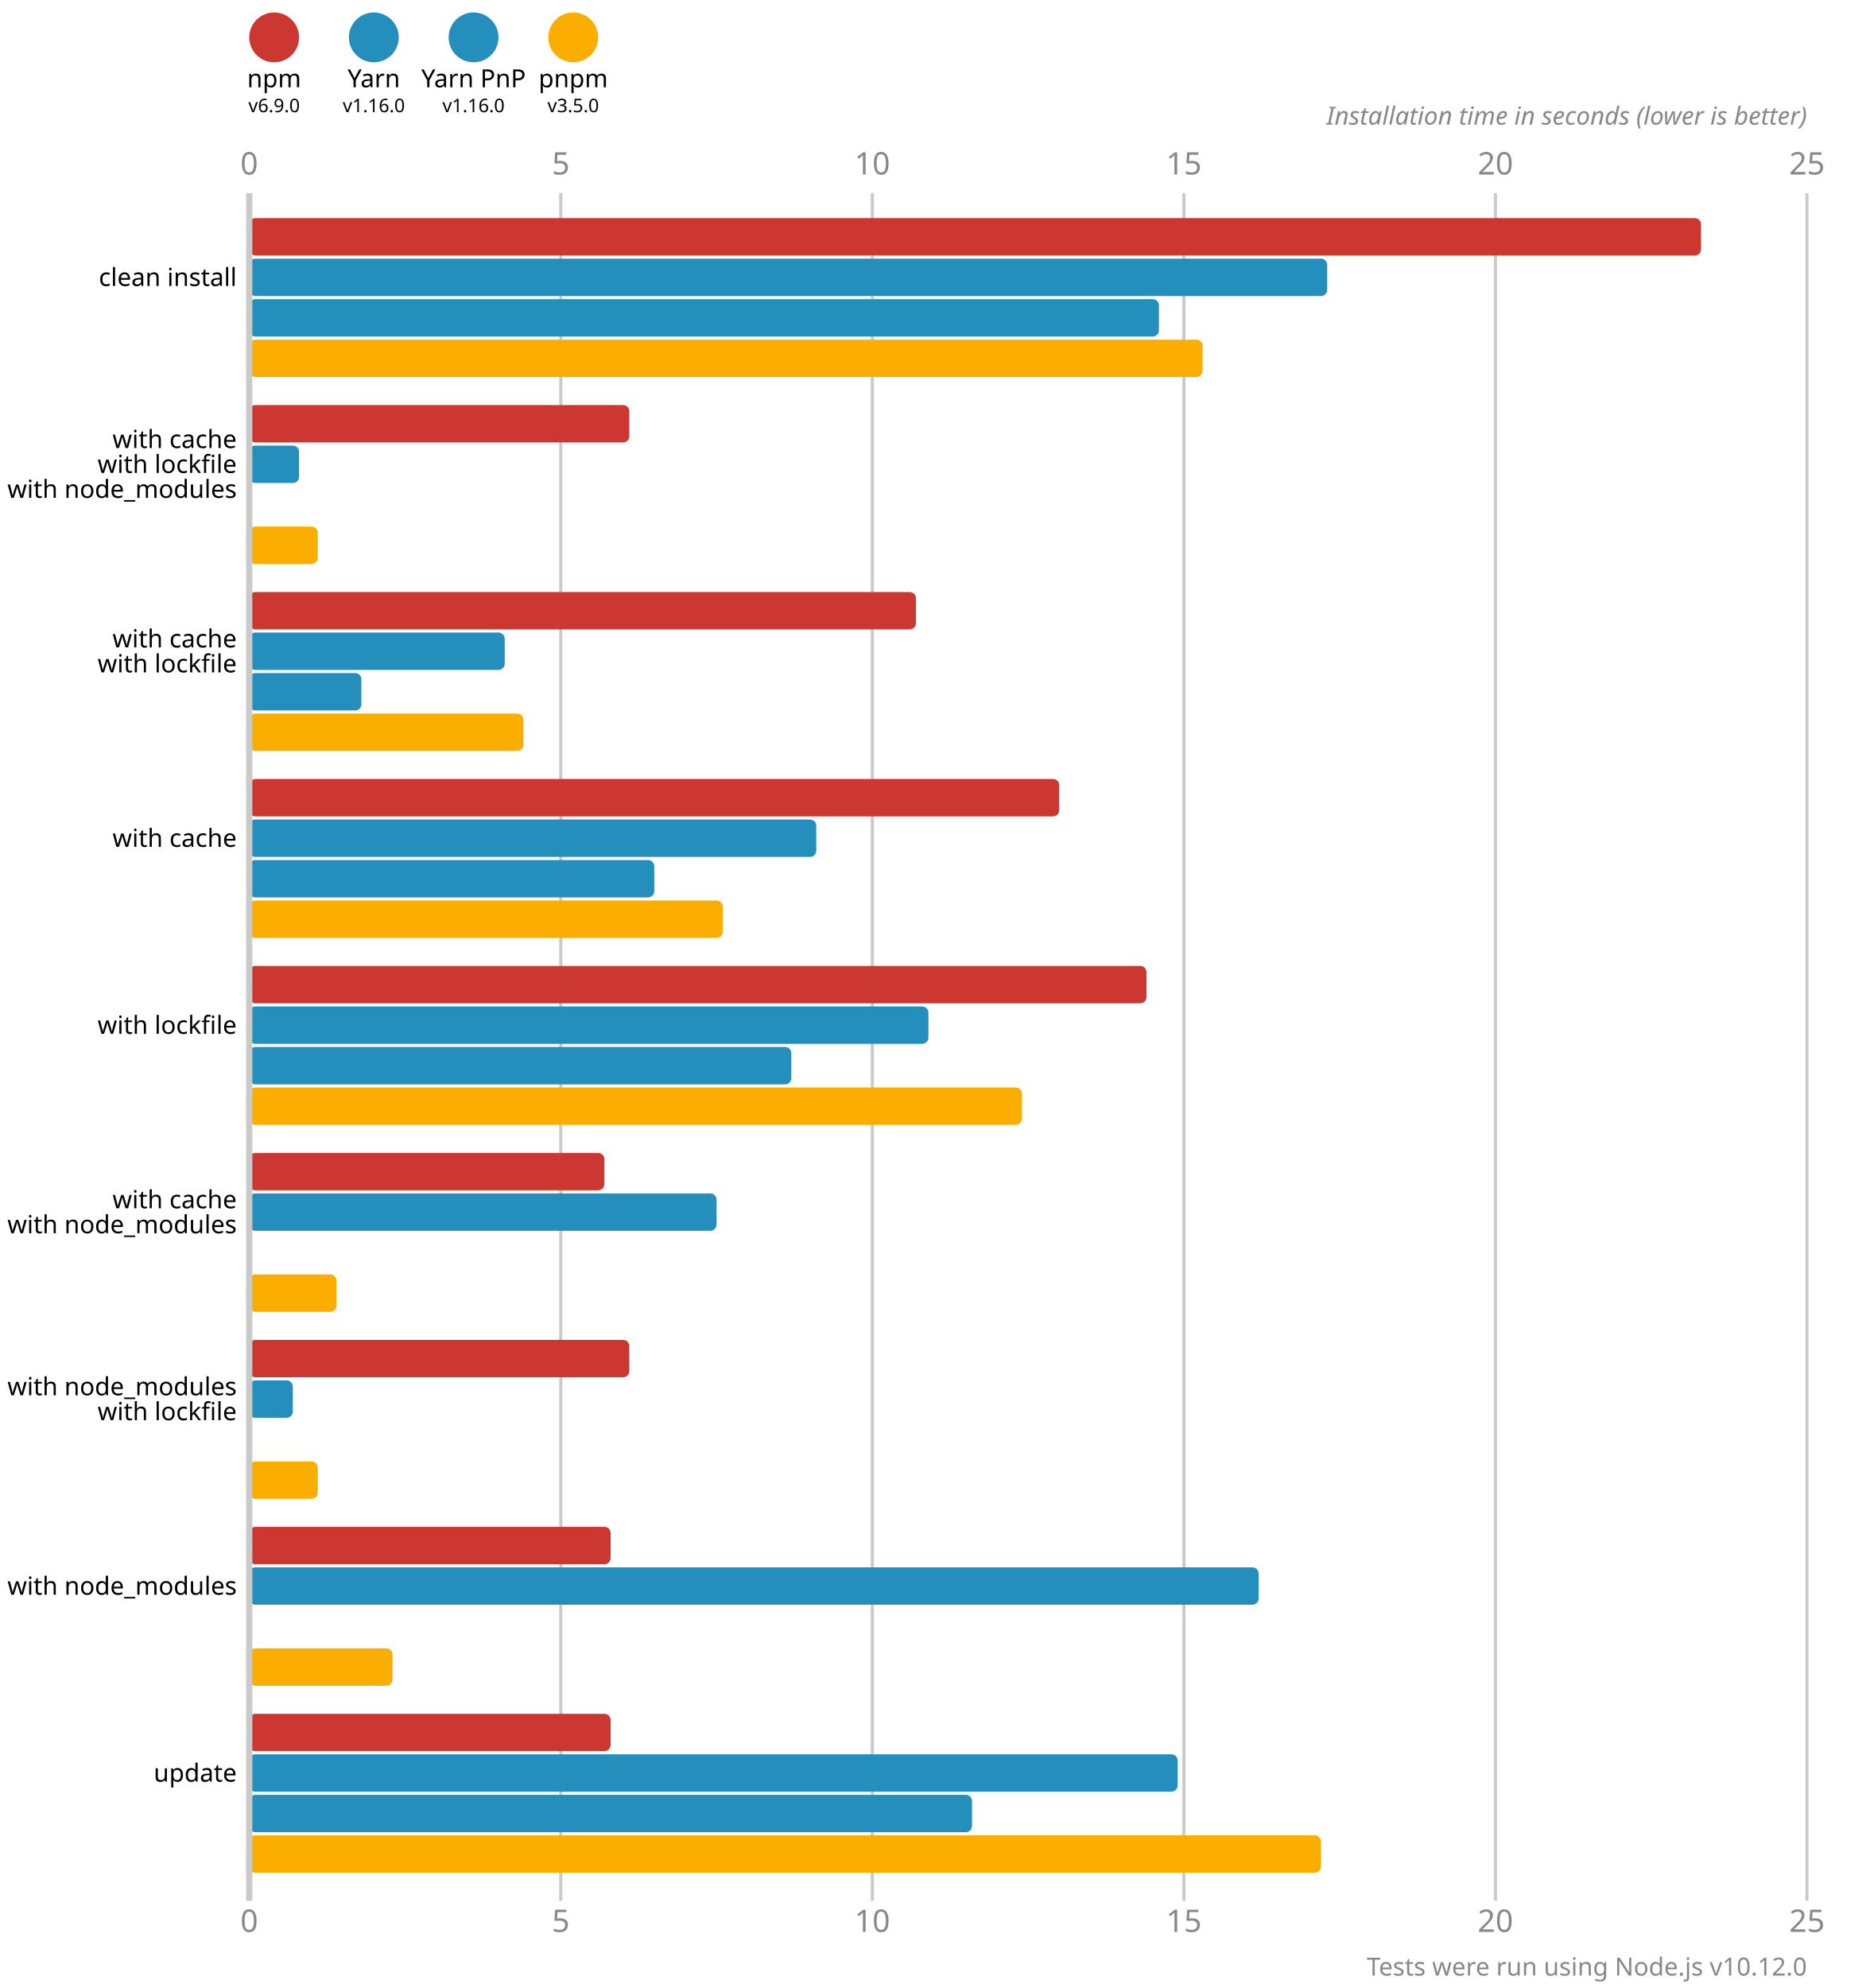
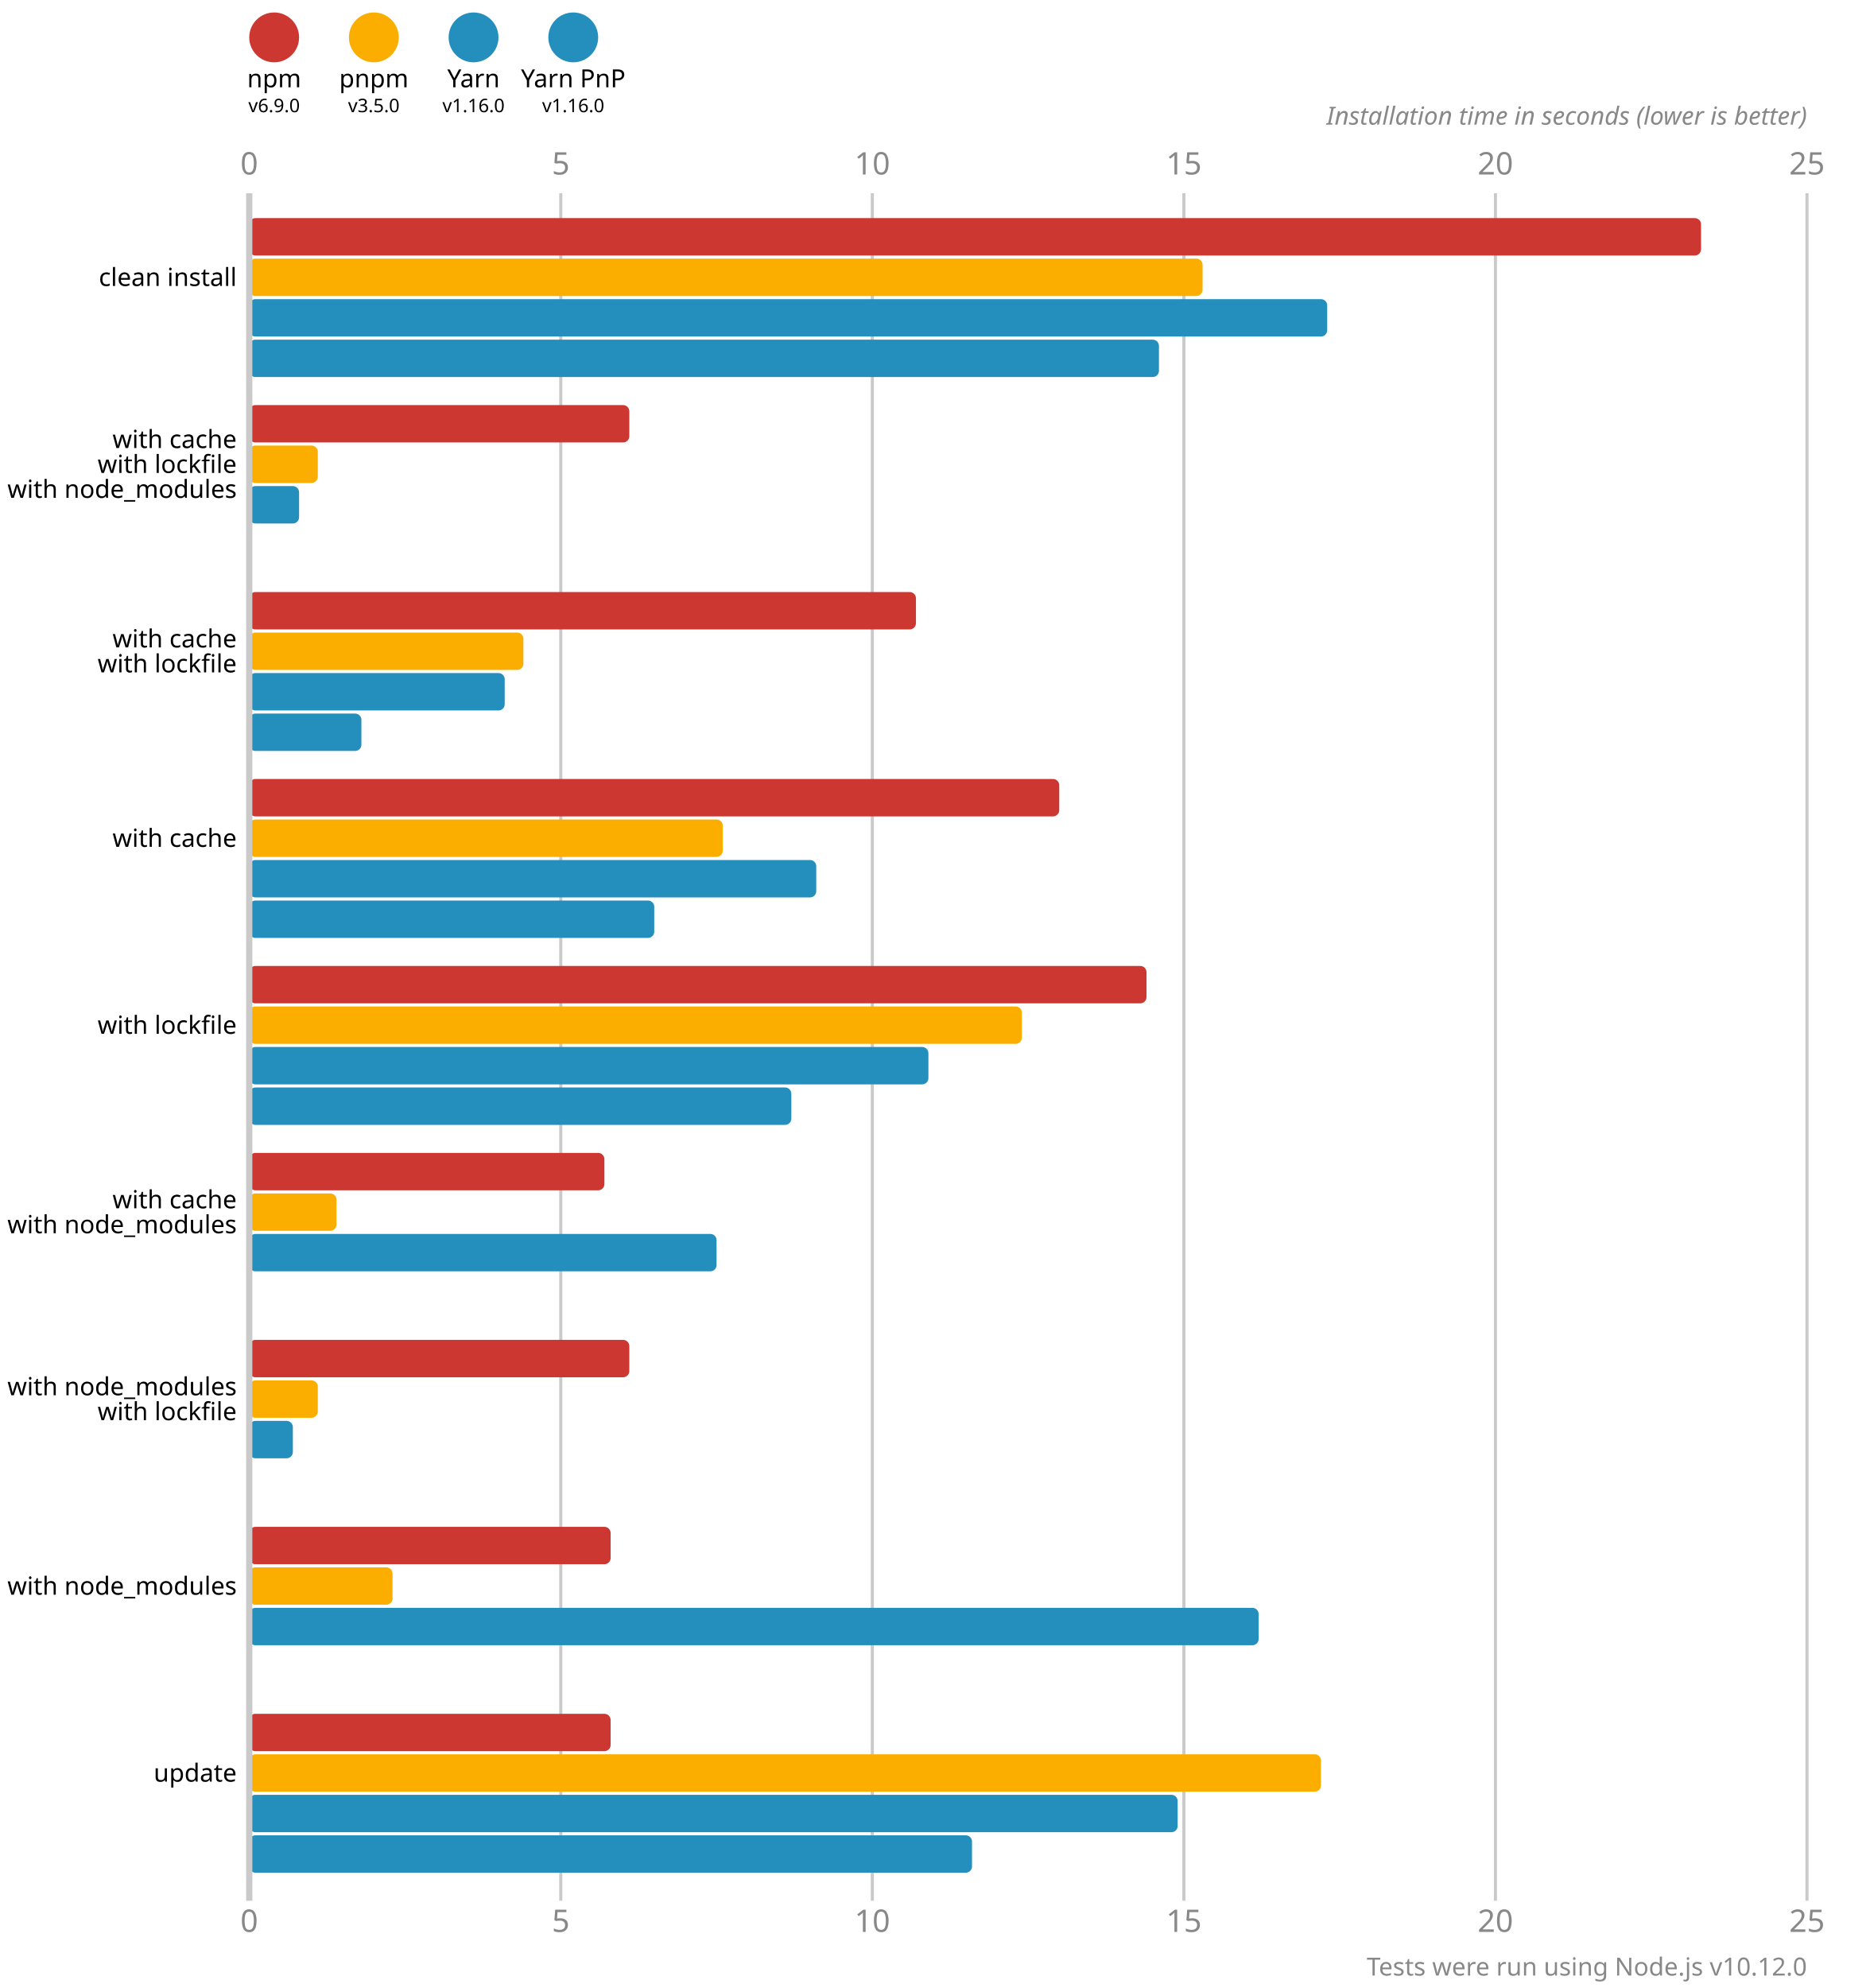
<svg xmlns="http://www.w3.org/2000/svg" version="1.1" viewBox="0 0 300 319">
  <style>
    .font { font-family: sans-serif; }
    .s3 { font-size: 3px; }
    .s4 { font-size: 4px; }
    .s5 { font-size: 5px; }
    .line { stroke: #cacaca; }
    .width { stroke-width: 0.5; }
    .text { fill: #888; }
  </style>
  <circle cx="44" cy="6" r="4" fill="#cd3731" />
  <text x="44" y="14" class="font s4" text-anchor="middle">npm</text>
  <text x="44" y="18" class="font s3" text-anchor="middle">v6.9.0</text>
-   <circle cx="60" cy="6" r="4" fill="#248ebd" />
-   <text x="60" y="14" class="font s4" text-anchor="middle">Yarn</text>
-   <text x="60" y="18" class="font s3" text-anchor="middle">v1.16.0</text>
+   <circle cx="60" cy="6" r="4" fill="#fbae00" />
+   <text x="60" y="14" class="font s4" text-anchor="middle">pnpm</text>
+   <text x="60" y="18" class="font s3" text-anchor="middle">v3.5.0</text>
  <circle cx="76" cy="6" r="4" fill="#248ebd" />
-   <text x="76" y="14" class="font s4" text-anchor="middle">Yarn PnP</text>
+   <text x="76" y="14" class="font s4" text-anchor="middle">Yarn</text>
  <text x="76" y="18" class="font s3" text-anchor="middle">v1.16.0</text>
-   <circle cx="92" cy="6" r="4" fill="#fbae00" />
-   <text x="92" y="14" class="font s4" text-anchor="middle">pnpm</text>
-   <text x="92" y="18" class="font s3" text-anchor="middle">v3.5.0</text>
+   <circle cx="92" cy="6" r="4" fill="#248ebd" />
+   <text x="92" y="14" class="font s4" text-anchor="middle">Yarn PnP</text>
+   <text x="92" y="18" class="font s3" text-anchor="middle">v1.16.0</text>
  <text x="40" y="28" class="font s5 text" text-anchor="middle">0</text>
  <text x="40" y="310" class="font s5 text" text-anchor="middle">0</text>
  <line x1="90" y1="31" x2="90" y2="305" class="line width" />
  <text x="90" y="28" class="font s5 text" text-anchor="middle">5</text>
  <text x="90" y="310" class="font s5 text" text-anchor="middle">5</text>
  <line x1="140" y1="31" x2="140" y2="305" class="line width" />
  <text x="140" y="28" class="font s5 text" text-anchor="middle">10</text>
  <text x="140" y="310" class="font s5 text" text-anchor="middle">10</text>
  <line x1="190" y1="31" x2="190" y2="305" class="line width" />
  <text x="190" y="28" class="font s5 text" text-anchor="middle">15</text>
  <text x="190" y="310" class="font s5 text" text-anchor="middle">15</text>
  <line x1="240" y1="31" x2="240" y2="305" class="line width" />
  <text x="240" y="28" class="font s5 text" text-anchor="middle">20</text>
  <text x="240" y="310" class="font s5 text" text-anchor="middle">20</text>
  <line x1="290" y1="31" x2="290" y2="305" class="line width" />
  <text x="290" y="28" class="font s5 text" text-anchor="middle">25</text>
  <text x="290" y="310" class="font s5 text" text-anchor="middle">25</text>
  <text x="290" y="20" class="font s4 text" font-style="italic" text-anchor="end">Installation time in seconds (lower is better)</text>
  <rect x="40" y="35" width="233" height="6" fill="#cd3731" rx="1" ry="1" />
-   <rect x="40" y="41.5" width="173" height="6" fill="#248ebd" rx="1" ry="1" />
-   <rect x="40" y="48" width="146" height="6" fill="#248ebd" rx="1" ry="1" />
-   <rect x="40" y="54.5" width="153" height="6" fill="#fbae00" rx="1" ry="1" />
+   <rect x="40" y="41.5" width="153" height="6" fill="#fbae00" rx="1" ry="1" />
+   <rect x="40" y="48" width="173" height="6" fill="#248ebd" rx="1" ry="1" />
+   <rect x="40" y="54.5" width="146" height="6" fill="#248ebd" rx="1" ry="1" />
  <rect x="40" y="65" width="61" height="6" fill="#cd3731" rx="1" ry="1" />
-   <rect x="40" y="71.5" width="8" height="6" fill="#248ebd" rx="1" ry="1" />
-   <rect x="40" y="78" width="0" height="6" fill="#248ebd" rx="1" ry="1" />
-   <rect x="40" y="84.5" width="11" height="6" fill="#fbae00" rx="1" ry="1" />
+   <rect x="40" y="71.5" width="11" height="6" fill="#fbae00" rx="1" ry="1" />
+   <rect x="40" y="78" width="8" height="6" fill="#248ebd" rx="1" ry="1" />
+   <rect x="40" y="84.5" width="0" height="6" fill="#248ebd" rx="1" ry="1" />
  <rect x="40" y="95" width="107" height="6" fill="#cd3731" rx="1" ry="1" />
-   <rect x="40" y="101.5" width="41" height="6" fill="#248ebd" rx="1" ry="1" />
-   <rect x="40" y="108" width="18" height="6" fill="#248ebd" rx="1" ry="1" />
-   <rect x="40" y="114.5" width="44" height="6" fill="#fbae00" rx="1" ry="1" />
+   <rect x="40" y="101.5" width="44" height="6" fill="#fbae00" rx="1" ry="1" />
+   <rect x="40" y="108" width="41" height="6" fill="#248ebd" rx="1" ry="1" />
+   <rect x="40" y="114.5" width="18" height="6" fill="#248ebd" rx="1" ry="1" />
  <rect x="40" y="125" width="130" height="6" fill="#cd3731" rx="1" ry="1" />
-   <rect x="40" y="131.5" width="91" height="6" fill="#248ebd" rx="1" ry="1" />
-   <rect x="40" y="138" width="65" height="6" fill="#248ebd" rx="1" ry="1" />
-   <rect x="40" y="144.5" width="76" height="6" fill="#fbae00" rx="1" ry="1" />
+   <rect x="40" y="131.5" width="76" height="6" fill="#fbae00" rx="1" ry="1" />
+   <rect x="40" y="138" width="91" height="6" fill="#248ebd" rx="1" ry="1" />
+   <rect x="40" y="144.5" width="65" height="6" fill="#248ebd" rx="1" ry="1" />
  <rect x="40" y="155" width="144" height="6" fill="#cd3731" rx="1" ry="1" />
-   <rect x="40" y="161.5" width="109" height="6" fill="#248ebd" rx="1" ry="1" />
-   <rect x="40" y="168" width="87" height="6" fill="#248ebd" rx="1" ry="1" />
-   <rect x="40" y="174.5" width="124" height="6" fill="#fbae00" rx="1" ry="1" />
+   <rect x="40" y="161.5" width="124" height="6" fill="#fbae00" rx="1" ry="1" />
+   <rect x="40" y="168" width="109" height="6" fill="#248ebd" rx="1" ry="1" />
+   <rect x="40" y="174.5" width="87" height="6" fill="#248ebd" rx="1" ry="1" />
  <rect x="40" y="185" width="57" height="6" fill="#cd3731" rx="1" ry="1" />
-   <rect x="40" y="191.5" width="75" height="6" fill="#248ebd" rx="1" ry="1" />
-   <rect x="40" y="198" width="0" height="6" fill="#248ebd" rx="1" ry="1" />
-   <rect x="40" y="204.5" width="14" height="6" fill="#fbae00" rx="1" ry="1" />
+   <rect x="40" y="191.5" width="14" height="6" fill="#fbae00" rx="1" ry="1" />
+   <rect x="40" y="198" width="75" height="6" fill="#248ebd" rx="1" ry="1" />
+   <rect x="40" y="204.5" width="0" height="6" fill="#248ebd" rx="1" ry="1" />
  <rect x="40" y="215" width="61" height="6" fill="#cd3731" rx="1" ry="1" />
-   <rect x="40" y="221.5" width="7" height="6" fill="#248ebd" rx="1" ry="1" />
-   <rect x="40" y="228" width="0" height="6" fill="#248ebd" rx="1" ry="1" />
-   <rect x="40" y="234.5" width="11" height="6" fill="#fbae00" rx="1" ry="1" />
+   <rect x="40" y="221.5" width="11" height="6" fill="#fbae00" rx="1" ry="1" />
+   <rect x="40" y="228" width="7" height="6" fill="#248ebd" rx="1" ry="1" />
+   <rect x="40" y="234.5" width="0" height="6" fill="#248ebd" rx="1" ry="1" />
  <rect x="40" y="245" width="58" height="6" fill="#cd3731" rx="1" ry="1" />
-   <rect x="40" y="251.5" width="162" height="6" fill="#248ebd" rx="1" ry="1" />
-   <rect x="40" y="258" width="0" height="6" fill="#248ebd" rx="1" ry="1" />
-   <rect x="40" y="264.5" width="23" height="6" fill="#fbae00" rx="1" ry="1" />
+   <rect x="40" y="251.5" width="23" height="6" fill="#fbae00" rx="1" ry="1" />
+   <rect x="40" y="258" width="162" height="6" fill="#248ebd" rx="1" ry="1" />
+   <rect x="40" y="264.5" width="0" height="6" fill="#248ebd" rx="1" ry="1" />
  <rect x="40" y="275" width="58" height="6" fill="#cd3731" rx="1" ry="1" />
-   <rect x="40" y="281.5" width="149" height="6" fill="#248ebd" rx="1" ry="1" />
-   <rect x="40" y="288" width="116" height="6" fill="#248ebd" rx="1" ry="1" />
-   <rect x="40" y="294.5" width="172" height="6" fill="#fbae00" rx="1" ry="1" />
+   <rect x="40" y="281.5" width="172" height="6" fill="#fbae00" rx="1" ry="1" />
+   <rect x="40" y="288" width="149" height="6" fill="#248ebd" rx="1" ry="1" />
+   <rect x="40" y="294.5" width="116" height="6" fill="#248ebd" rx="1" ry="1" />
  <line x1="40" y1="31" x2="40" y2="305" class="line" />
  <text x="38" y="44.5" class="font s4" dominant-baseline="middle" text-anchor="end">clean install</text>
  <text x="38" y="70.5" class="font s4" dominant-baseline="middle" text-anchor="end">with cache</text>
  <text x="38" y="74.5" class="font s4" dominant-baseline="middle" text-anchor="end">with lockfile</text>
  <text x="38" y="78.5" class="font s4" dominant-baseline="middle" text-anchor="end">with node_modules</text>
  <text x="38" y="102.5" class="font s4" dominant-baseline="middle" text-anchor="end">with cache</text>
  <text x="38" y="106.5" class="font s4" dominant-baseline="middle" text-anchor="end">with lockfile</text>
  <text x="38" y="134.5" class="font s4" dominant-baseline="middle" text-anchor="end">with cache</text>
  <text x="38" y="164.5" class="font s4" dominant-baseline="middle" text-anchor="end">with lockfile</text>
  <text x="38" y="192.5" class="font s4" dominant-baseline="middle" text-anchor="end">with cache</text>
  <text x="38" y="196.5" class="font s4" dominant-baseline="middle" text-anchor="end">with node_modules</text>
  <text x="38" y="222.5" class="font s4" dominant-baseline="middle" text-anchor="end">with node_modules</text>
  <text x="38" y="226.5" class="font s4" dominant-baseline="middle" text-anchor="end">with lockfile</text>
  <text x="38" y="254.5" class="font s4" dominant-baseline="middle" text-anchor="end">with node_modules</text>
  <text x="38" y="284.5" class="font s4" dominant-baseline="middle" text-anchor="end">update</text>
  <text x="290" y="317" class="font s4 text" text-anchor="end">Tests were run using Node.js v10.12.0</text>
</svg>
